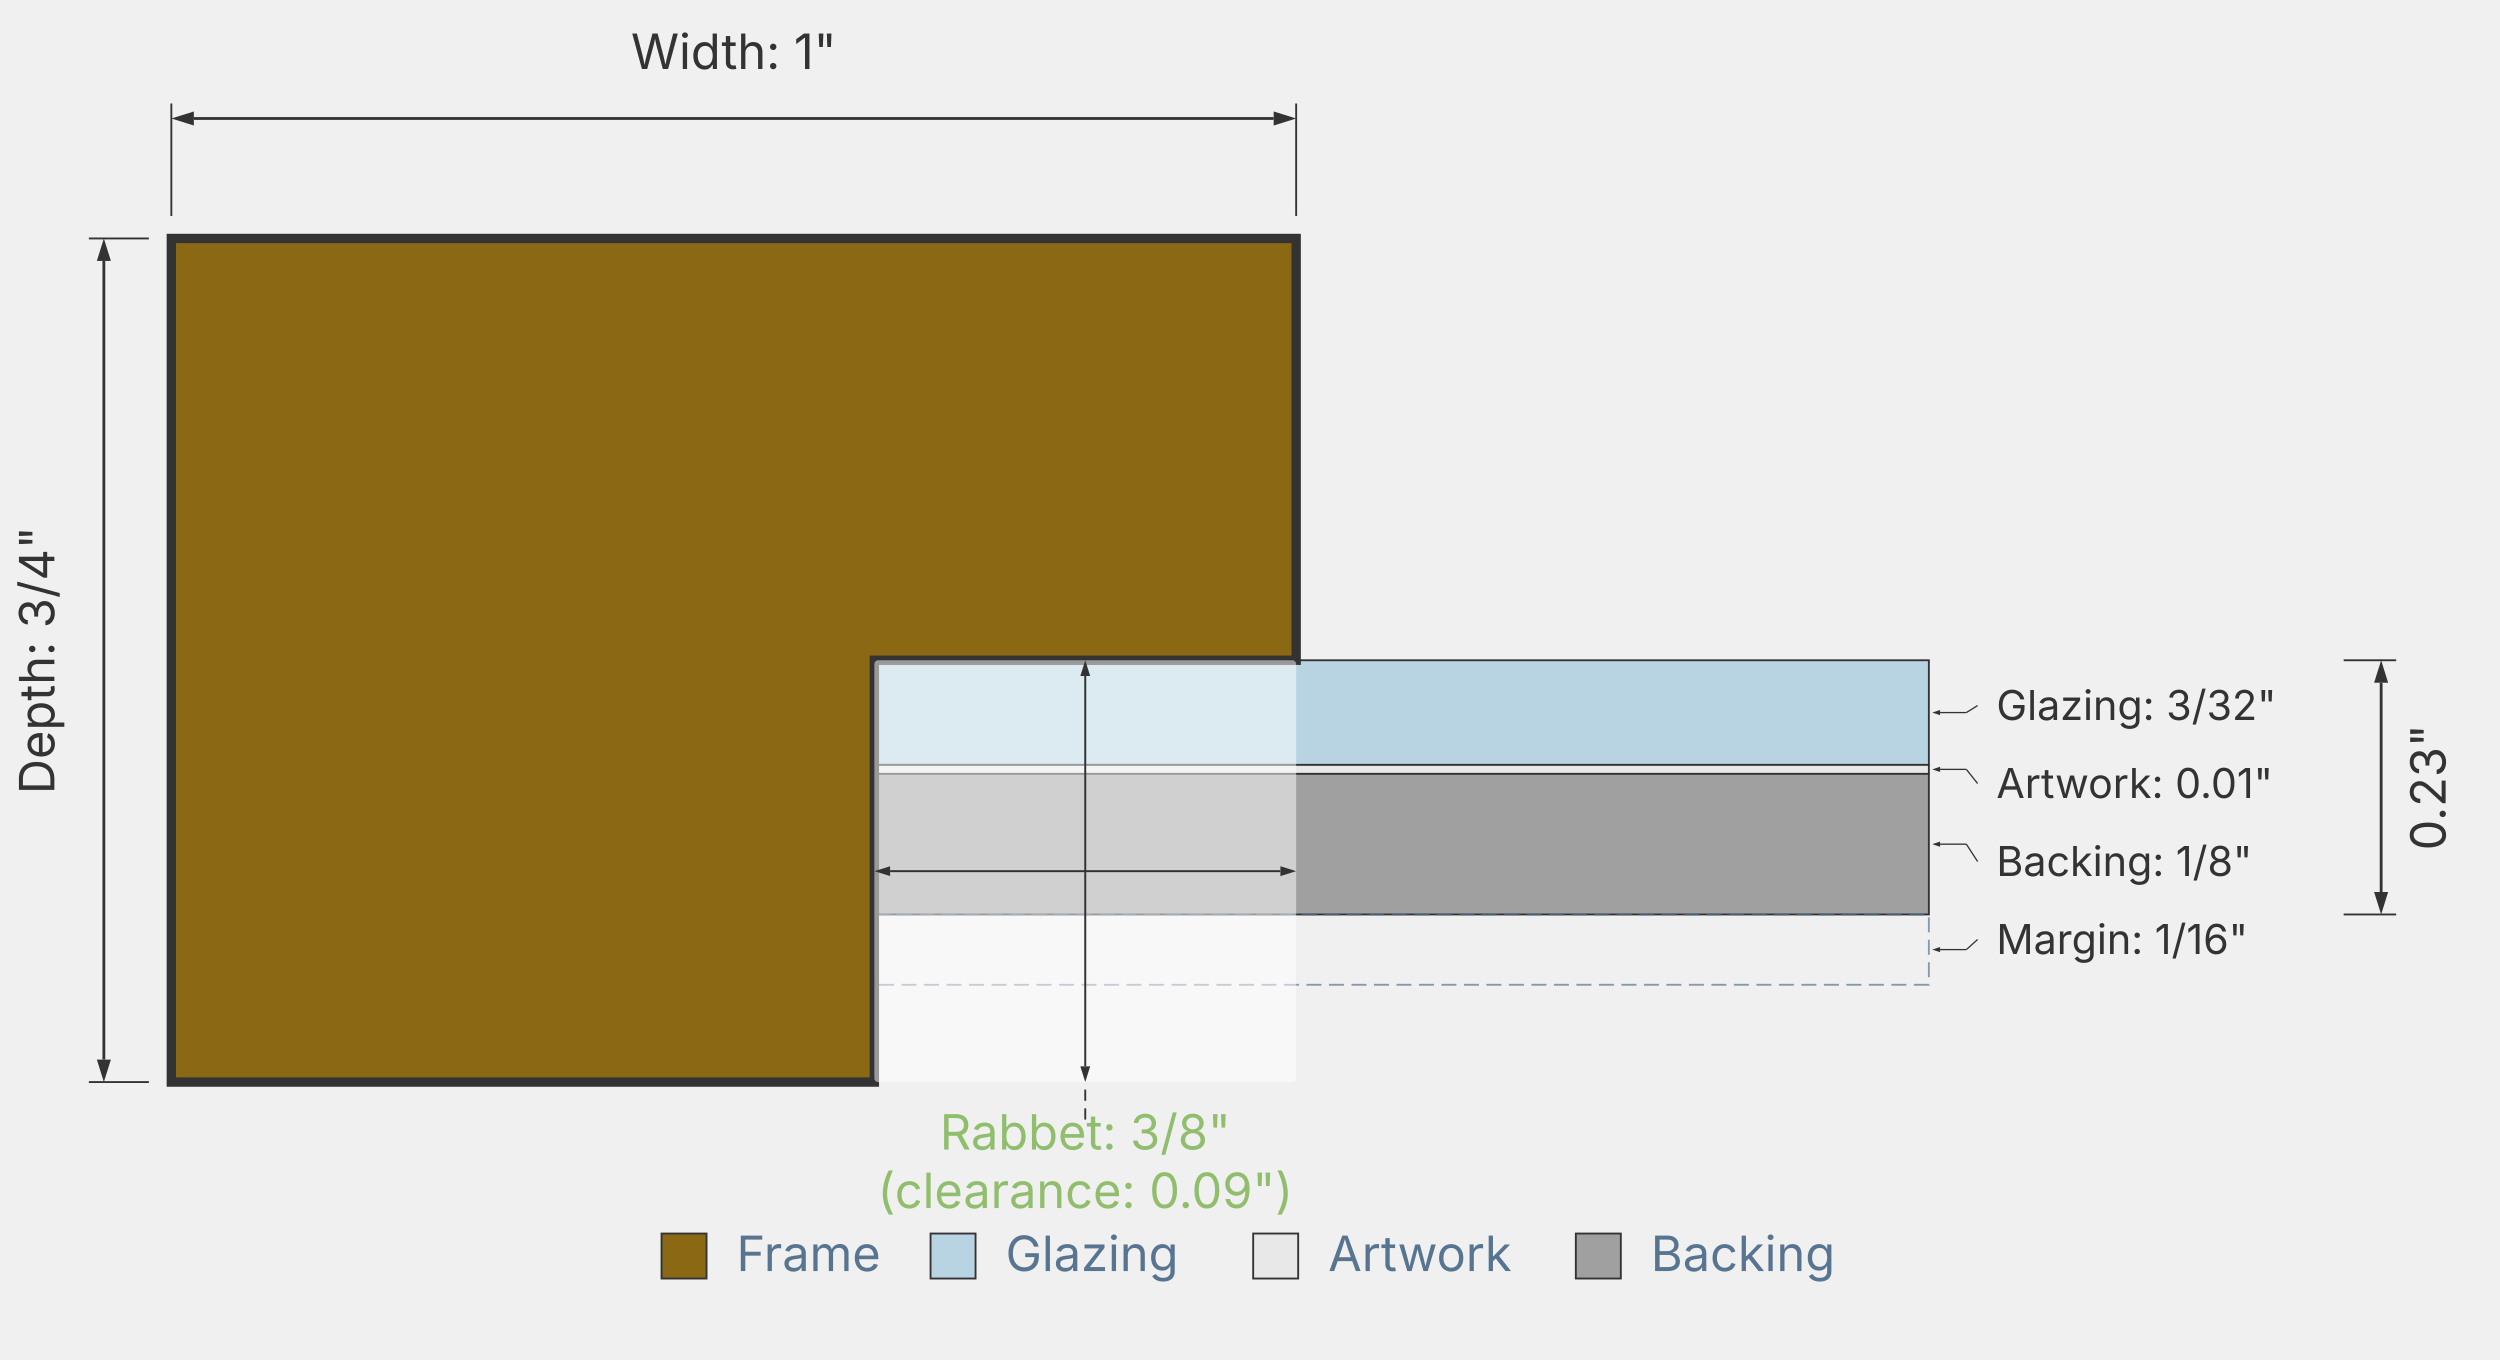
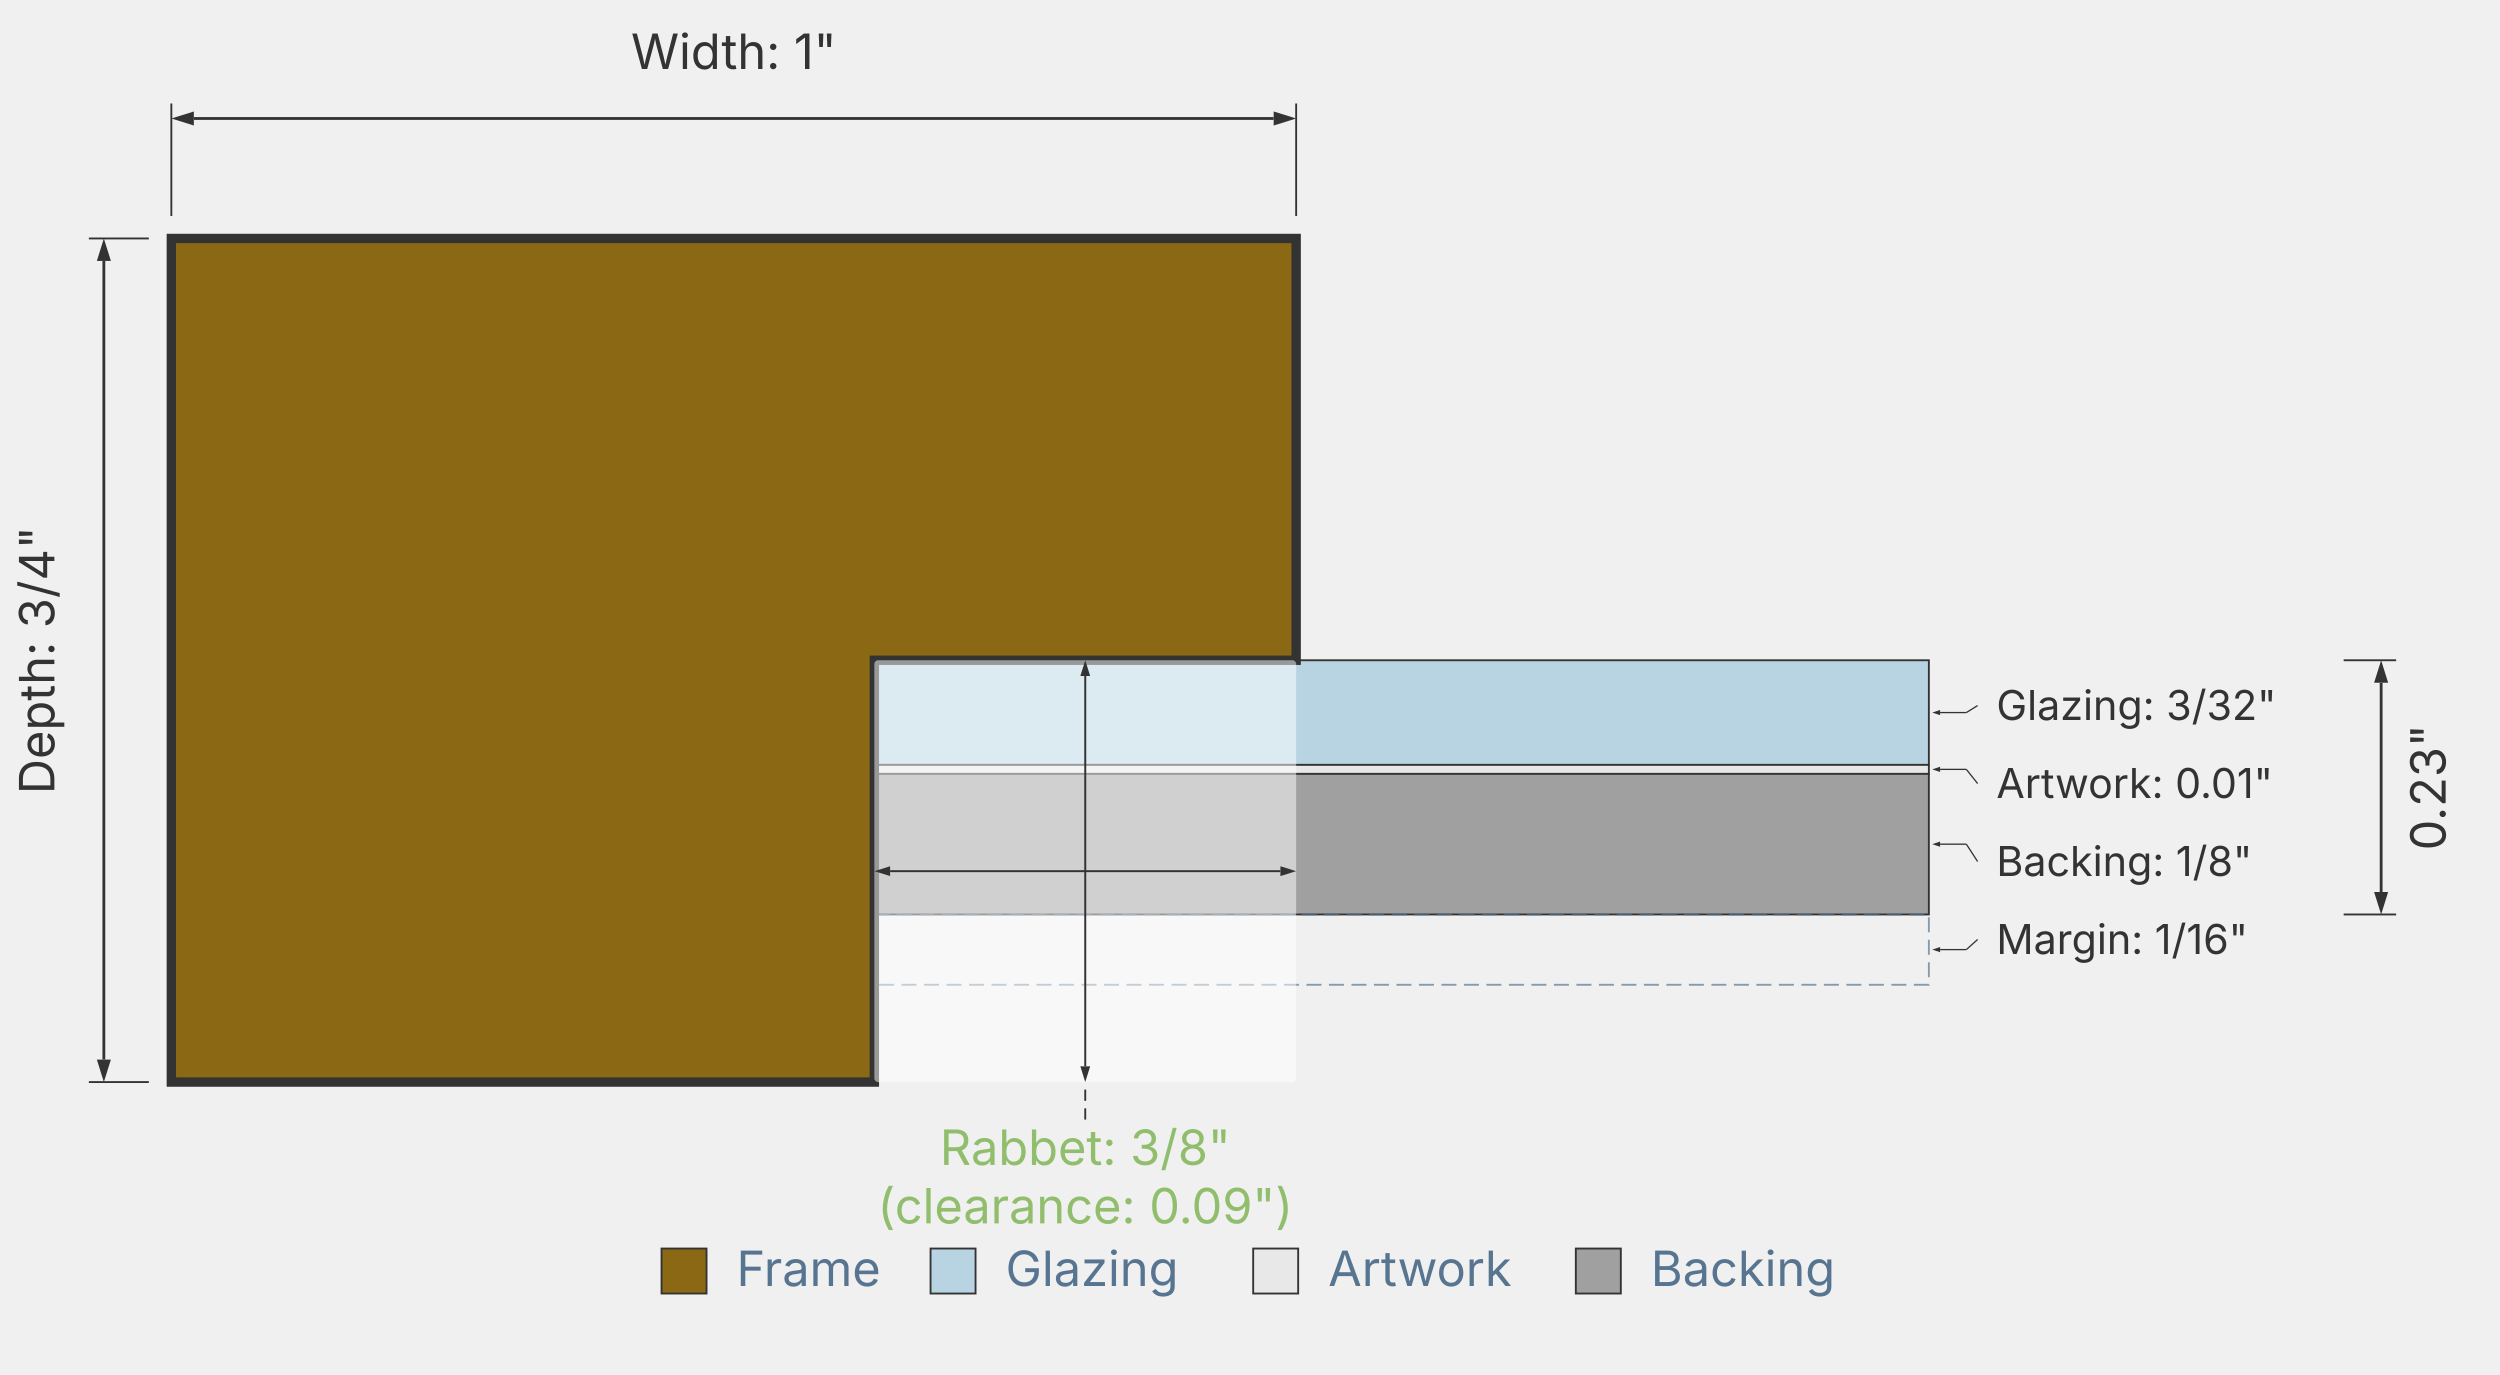
- <svg xmlns="http://www.w3.org/2000/svg" viewBox="66.61 110.70 666.78 362.60">
+ <svg xmlns="http://www.w3.org/2000/svg" viewBox="66.61 108.70 666.78 366.60">
  <g id="section-content" transform="translate(3.25, 0)">
    <g id="section-geometry">
-       <rect x="296.56" y="286.80" width="281.25" height="27.90" stroke="#333333" stroke-width="0.5" fill="#B8D4E3" />
-       <rect x="296.56" y="314.70" width="281.25" height="2.40" stroke="#333333" stroke-width="0.5" fill="#E8E8E8" />
-       <rect x="296.56" y="317.10" width="281.25" height="37.50" stroke="#333333" stroke-width="0.5" fill="#A0A0A0" />
-       <rect x="296.56" y="354.60" width="281.25" height="18.75" stroke="#577590" stroke-width="0.5" stroke-dasharray="4,2" fill="none" opacity="0.7" />
-       <polygon points="109.06,174.30 409.06,174.30 409.06,286.80 296.56,286.80 296.56,399.30 109.06,399.30" stroke="#333333" stroke-width="2.5" fill="#8B6914" />
+       <rect x="296.56" y="284.80" width="281.25" height="27.90" stroke="#333333" stroke-width="0.5" fill="#B8D4E3" />
+       <rect x="296.56" y="312.70" width="281.25" height="2.40" stroke="#333333" stroke-width="0.5" fill="#E8E8E8" />
+       <rect x="296.56" y="315.10" width="281.25" height="37.50" stroke="#333333" stroke-width="0.5" fill="#A0A0A0" />
+       <rect x="296.56" y="352.60" width="281.25" height="18.75" stroke="#577590" stroke-width="0.5" stroke-dasharray="4,2" fill="none" opacity="0.7" />
+       <polygon points="109.06,172.30 409.06,172.30 409.06,284.80 296.56,284.80 296.56,397.30 109.06,397.30" stroke="#333333" stroke-width="2.5" fill="#8B6914" />
    </g>
    <g id="section-dimensions">
-       <line x1="103.06" y1="174.30" x2="87.06" y2="174.30" stroke="#333333" stroke-width="0.5" />
-       <line x1="103.06" y1="399.30" x2="87.06" y2="399.30" stroke="#333333" stroke-width="0.5" />
-       <polygon points="91.06,174.30 89.19,180.30 92.94,180.30" fill="#333333" data-arrow="true" />
-       <line x1="91.06" y1="180.30" x2="91.06" y2="393.30" stroke="#333333" stroke-width="0.75" />
-       <polygon points="91.06,399.30 92.94,393.30 89.19,393.30" fill="#333333" data-arrow="true" />
-       <text x="77.86" y="286.80" fill="#333333" font-family="Inter, system-ui, -apple-system, sans-serif" font-size="13px" text-anchor="middle" transform="rotate(-90 77.86 286.80)">Depth: 3/4"</text>
-       <line x1="109.06" y1="168.30" x2="109.06" y2="138.30" stroke="#333333" stroke-width="0.5" />
-       <line x1="409.06" y1="168.30" x2="409.06" y2="138.30" stroke="#333333" stroke-width="0.5" />
-       <polygon points="109.06,142.30 115.06,144.18 115.06,140.43" fill="#333333" data-arrow="true" />
-       <line x1="115.06" y1="142.30" x2="403.06" y2="142.30" stroke="#333333" stroke-width="0.75" />
-       <polygon points="409.06,142.30 403.06,140.43 403.06,144.18" fill="#333333" data-arrow="true" />
-       <text transform="translate(259.06, 129.10)" fill="#333333" font-family="Inter, system-ui, -apple-system, sans-serif" font-size="13px" text-anchor="middle">Width: 1"</text>
-       <rect x="296.56" y="286.80" width="112.50" height="112.50" fill="#FFFFFF" fill-opacity="0.5" stroke="none" rx="1" />
-       <polygon points="296.56,343.05 300.76,344.36 300.76,341.74" fill="#333333" data-arrow="true" />
-       <line x1="300.76" y1="343.05" x2="404.86" y2="343.05" stroke="#333333" stroke-width="0.525" />
-       <polygon points="409.06,343.05 404.86,341.74 404.86,344.36" fill="#333333" data-arrow="true" />
-       <polygon points="352.81,286.80 351.50,291.00 354.12,291.00" fill="#333333" data-arrow="true" />
-       <line x1="352.81" y1="291.00" x2="352.81" y2="395.10" stroke="#333333" stroke-width="0.525" />
-       <polygon points="352.81,399.30 354.12,395.10 351.50,395.10" fill="#333333" data-arrow="true" />
-       <polygon points="578.71,300.75 580.81,301.45 580.81,300.05" fill="#333333" data-arrow="true" />
-       <line x1="580.81" y1="300.75" x2="587.81" y2="300.75" stroke="#333333" stroke-width="0.35" />
-       <line x1="587.81" y1="300.75" x2="590.81" y2="298.88" stroke="#333333" stroke-width="0.35" />
-       <text transform="translate(595.81, 302.74)" fill="#333333" font-family="Inter, system-ui, -apple-system, sans-serif" font-size="11.0px">Glazing: 3/32"</text>
-       <polygon points="578.71,315.90 580.81,316.60 580.81,315.20" fill="#333333" data-arrow="true" />
-       <line x1="580.81" y1="315.90" x2="587.81" y2="315.90" stroke="#333333" stroke-width="0.35" />
-       <line x1="587.81" y1="315.90" x2="590.81" y2="319.68" stroke="#333333" stroke-width="0.35" />
-       <text transform="translate(595.81, 323.54)" fill="#333333" font-family="Inter, system-ui, -apple-system, sans-serif" font-size="11.0px">Artwork: 0.01"</text>
-       <polygon points="578.71,335.85 580.81,336.55 580.81,335.15" fill="#333333" data-arrow="true" />
-       <line x1="580.81" y1="335.85" x2="587.81" y2="335.85" stroke="#333333" stroke-width="0.35" />
-       <line x1="587.81" y1="335.85" x2="590.81" y2="340.48" stroke="#333333" stroke-width="0.35" />
-       <text transform="translate(595.81, 344.34)" fill="#333333" font-family="Inter, system-ui, -apple-system, sans-serif" font-size="11.0px">Backing: 1/8"</text>
-       <polygon points="578.71,363.97 580.81,364.67 580.81,363.27" fill="#333333" data-arrow="true" />
-       <line x1="580.81" y1="363.97" x2="587.81" y2="363.97" stroke="#333333" stroke-width="0.35" />
-       <line x1="587.81" y1="363.97" x2="590.81" y2="361.27" stroke="#333333" stroke-width="0.35" />
-       <text transform="translate(595.81, 365.14)" fill="#333333" font-family="Inter, system-ui, -apple-system, sans-serif" font-size="11.0px">Margin: 1/16"</text>
-       <line x1="688.44" y1="286.80" x2="702.44" y2="286.80" stroke="#333333" stroke-width="0.5" />
-       <line x1="688.44" y1="354.60" x2="702.44" y2="354.60" stroke="#333333" stroke-width="0.5" />
-       <polygon points="698.44,286.80 696.56,292.80 700.31,292.80" fill="#333333" data-arrow="true" />
-       <line x1="698.44" y1="292.80" x2="698.44" y2="348.60" stroke="#333333" stroke-width="0.75" />
-       <polygon points="698.44,354.60 700.31,348.60 696.56,348.60" fill="#333333" data-arrow="true" />
-       <text x="715.64" y="320.70" fill="#333333" font-family="Inter, system-ui, -apple-system, sans-serif" font-size="13px" text-anchor="middle" transform="rotate(-90 715.64 320.70)">0.23"</text>
-       <line x1="352.81" y1="401.30" x2="352.81" y2="411.30" stroke="#333333" stroke-width="0.5" stroke-dasharray="3,2" />
-       <text transform="translate(352.81, 417.30)" fill="#90be6d" font-family="Inter, system-ui, -apple-system, sans-serif" font-size="13px" text-anchor="middle">Rabbet: 3/8"</text>
-       <text transform="translate(352.81, 432.90)" fill="#90be6d" font-family="Inter, system-ui, -apple-system, sans-serif" font-size="13px" text-anchor="middle">(clearance: 0.09")</text>
+       <line x1="103.06" y1="172.30" x2="87.06" y2="172.30" stroke="#333333" stroke-width="0.5" />
+       <line x1="103.06" y1="397.30" x2="87.06" y2="397.30" stroke="#333333" stroke-width="0.5" />
+       <polygon points="91.06,172.30 89.19,178.30 92.94,178.30" fill="#333333" data-arrow="true" />
+       <line x1="91.06" y1="178.30" x2="91.06" y2="391.30" stroke="#333333" stroke-width="0.75" />
+       <polygon points="91.06,397.30 92.94,391.30 89.19,391.30" fill="#333333" data-arrow="true" />
+       <text x="77.86" y="284.80" fill="#333333" font-family="Inter, system-ui, -apple-system, sans-serif" font-size="13px" text-anchor="middle" transform="rotate(-90 77.86 284.80)">Depth: 3/4"</text>
+       <line x1="109.06" y1="166.30" x2="109.06" y2="136.30" stroke="#333333" stroke-width="0.5" />
+       <line x1="409.06" y1="166.30" x2="409.06" y2="136.30" stroke="#333333" stroke-width="0.5" />
+       <polygon points="109.06,140.30 115.06,142.18 115.06,138.43" fill="#333333" data-arrow="true" />
+       <line x1="115.06" y1="140.30" x2="403.06" y2="140.30" stroke="#333333" stroke-width="0.75" />
+       <polygon points="409.06,140.30 403.06,138.43 403.06,142.18" fill="#333333" data-arrow="true" />
+       <text transform="translate(259.06, 127.10)" fill="#333333" font-family="Inter, system-ui, -apple-system, sans-serif" font-size="13px" text-anchor="middle">Width: 1"</text>
+       <rect x="296.56" y="284.80" width="112.50" height="112.50" fill="#FFFFFF" fill-opacity="0.5" stroke="none" rx="1" />
+       <polygon points="296.56,341.05 300.76,342.36 300.76,339.74" fill="#333333" data-arrow="true" />
+       <line x1="300.76" y1="341.05" x2="404.86" y2="341.05" stroke="#333333" stroke-width="0.525" />
+       <polygon points="409.06,341.05 404.86,339.74 404.86,342.36" fill="#333333" data-arrow="true" />
+       <polygon points="352.81,284.80 351.50,289.00 354.12,289.00" fill="#333333" data-arrow="true" />
+       <line x1="352.81" y1="289.00" x2="352.81" y2="393.10" stroke="#333333" stroke-width="0.525" />
+       <polygon points="352.81,397.30 354.12,393.10 351.50,393.10" fill="#333333" data-arrow="true" />
+       <polygon points="578.71,298.75 580.81,299.45 580.81,298.05" fill="#333333" data-arrow="true" />
+       <line x1="580.81" y1="298.75" x2="587.81" y2="298.75" stroke="#333333" stroke-width="0.35" />
+       <line x1="587.81" y1="298.75" x2="590.81" y2="296.88" stroke="#333333" stroke-width="0.35" />
+       <text transform="translate(595.81, 300.74)" fill="#333333" font-family="Inter, system-ui, -apple-system, sans-serif" font-size="11.0px">Glazing: 3/32"</text>
+       <polygon points="578.71,313.90 580.81,314.60 580.81,313.20" fill="#333333" data-arrow="true" />
+       <line x1="580.81" y1="313.90" x2="587.81" y2="313.90" stroke="#333333" stroke-width="0.35" />
+       <line x1="587.81" y1="313.90" x2="590.81" y2="317.68" stroke="#333333" stroke-width="0.35" />
+       <text transform="translate(595.81, 321.54)" fill="#333333" font-family="Inter, system-ui, -apple-system, sans-serif" font-size="11.0px">Artwork: 0.01"</text>
+       <polygon points="578.71,333.85 580.81,334.55 580.81,333.15" fill="#333333" data-arrow="true" />
+       <line x1="580.81" y1="333.85" x2="587.81" y2="333.85" stroke="#333333" stroke-width="0.35" />
+       <line x1="587.81" y1="333.85" x2="590.81" y2="338.48" stroke="#333333" stroke-width="0.35" />
+       <text transform="translate(595.81, 342.34)" fill="#333333" font-family="Inter, system-ui, -apple-system, sans-serif" font-size="11.0px">Backing: 1/8"</text>
+       <polygon points="578.71,361.97 580.81,362.67 580.81,361.27" fill="#333333" data-arrow="true" />
+       <line x1="580.81" y1="361.97" x2="587.81" y2="361.97" stroke="#333333" stroke-width="0.35" />
+       <line x1="587.81" y1="361.97" x2="590.81" y2="359.27" stroke="#333333" stroke-width="0.35" />
+       <text transform="translate(595.81, 363.14)" fill="#333333" font-family="Inter, system-ui, -apple-system, sans-serif" font-size="11.0px">Margin: 1/16"</text>
+       <line x1="688.44" y1="284.80" x2="702.44" y2="284.80" stroke="#333333" stroke-width="0.5" />
+       <line x1="688.44" y1="352.60" x2="702.44" y2="352.60" stroke="#333333" stroke-width="0.5" />
+       <polygon points="698.44,284.80 696.56,290.80 700.31,290.80" fill="#333333" data-arrow="true" />
+       <line x1="698.44" y1="290.80" x2="698.44" y2="346.60" stroke="#333333" stroke-width="0.75" />
+       <polygon points="698.44,352.60 700.31,346.60 696.56,346.60" fill="#333333" data-arrow="true" />
+       <text x="715.64" y="318.70" fill="#333333" font-family="Inter, system-ui, -apple-system, sans-serif" font-size="13px" text-anchor="middle" transform="rotate(-90 715.64 318.70)">0.23"</text>
+       <line x1="352.81" y1="399.30" x2="352.81" y2="407.30" stroke="#333333" stroke-width="0.5" stroke-dasharray="3,2" />
+       <text transform="translate(352.81, 419.40)" fill="#90be6d" font-family="Inter, system-ui, -apple-system, sans-serif" font-size="13px" text-anchor="middle">Rabbet: 3/8"</text>
+       <text transform="translate(352.81, 435.00)" fill="#90be6d" font-family="Inter, system-ui, -apple-system, sans-serif" font-size="13px" text-anchor="middle">(clearance: 0.09")</text>
    </g>
  </g>
  <g id="legend">
-     <rect x="243.05" y="439.70" width="12" height="12" fill="#8B6914" stroke="#333333" stroke-width="0.5" />
-     <text transform="translate(263.05, 449.70)" fill="#577590" font-family="Inter, system-ui, -apple-system, sans-serif" font-size="13px">Frame</text>
-     <rect x="314.80" y="439.70" width="12" height="12" fill="#B8D4E3" stroke="#333333" stroke-width="0.5" />
-     <text transform="translate(334.80, 449.70)" fill="#577590" font-family="Inter, system-ui, -apple-system, sans-serif" font-size="13px">Glazing</text>
-     <rect x="400.85" y="439.70" width="12" height="12" fill="#E8E8E8" stroke="#333333" stroke-width="0.5" />
-     <text transform="translate(420.85, 449.70)" fill="#577590" font-family="Inter, system-ui, -apple-system, sans-serif" font-size="13px">Artwork</text>
-     <rect x="486.90" y="439.70" width="12" height="12" fill="#A0A0A0" stroke="#333333" stroke-width="0.5" />
-     <text transform="translate(506.90, 449.70)" fill="#577590" font-family="Inter, system-ui, -apple-system, sans-serif" font-size="13px">Backing</text>
+     <rect x="243.05" y="441.70" width="12" height="12" fill="#8B6914" stroke="#333333" stroke-width="0.5" />
+     <text transform="translate(263.05, 451.70)" fill="#577590" font-family="Inter, system-ui, -apple-system, sans-serif" font-size="13px">Frame</text>
+     <rect x="314.80" y="441.70" width="12" height="12" fill="#B8D4E3" stroke="#333333" stroke-width="0.5" />
+     <text transform="translate(334.80, 451.70)" fill="#577590" font-family="Inter, system-ui, -apple-system, sans-serif" font-size="13px">Glazing</text>
+     <rect x="400.85" y="441.70" width="12" height="12" fill="#E8E8E8" stroke="#333333" stroke-width="0.5" />
+     <text transform="translate(420.85, 451.70)" fill="#577590" font-family="Inter, system-ui, -apple-system, sans-serif" font-size="13px">Artwork</text>
+     <rect x="486.90" y="441.70" width="12" height="12" fill="#A0A0A0" stroke="#333333" stroke-width="0.5" />
+     <text transform="translate(506.90, 451.70)" fill="#577590" font-family="Inter, system-ui, -apple-system, sans-serif" font-size="13px">Backing</text>
  </g>
</svg>
